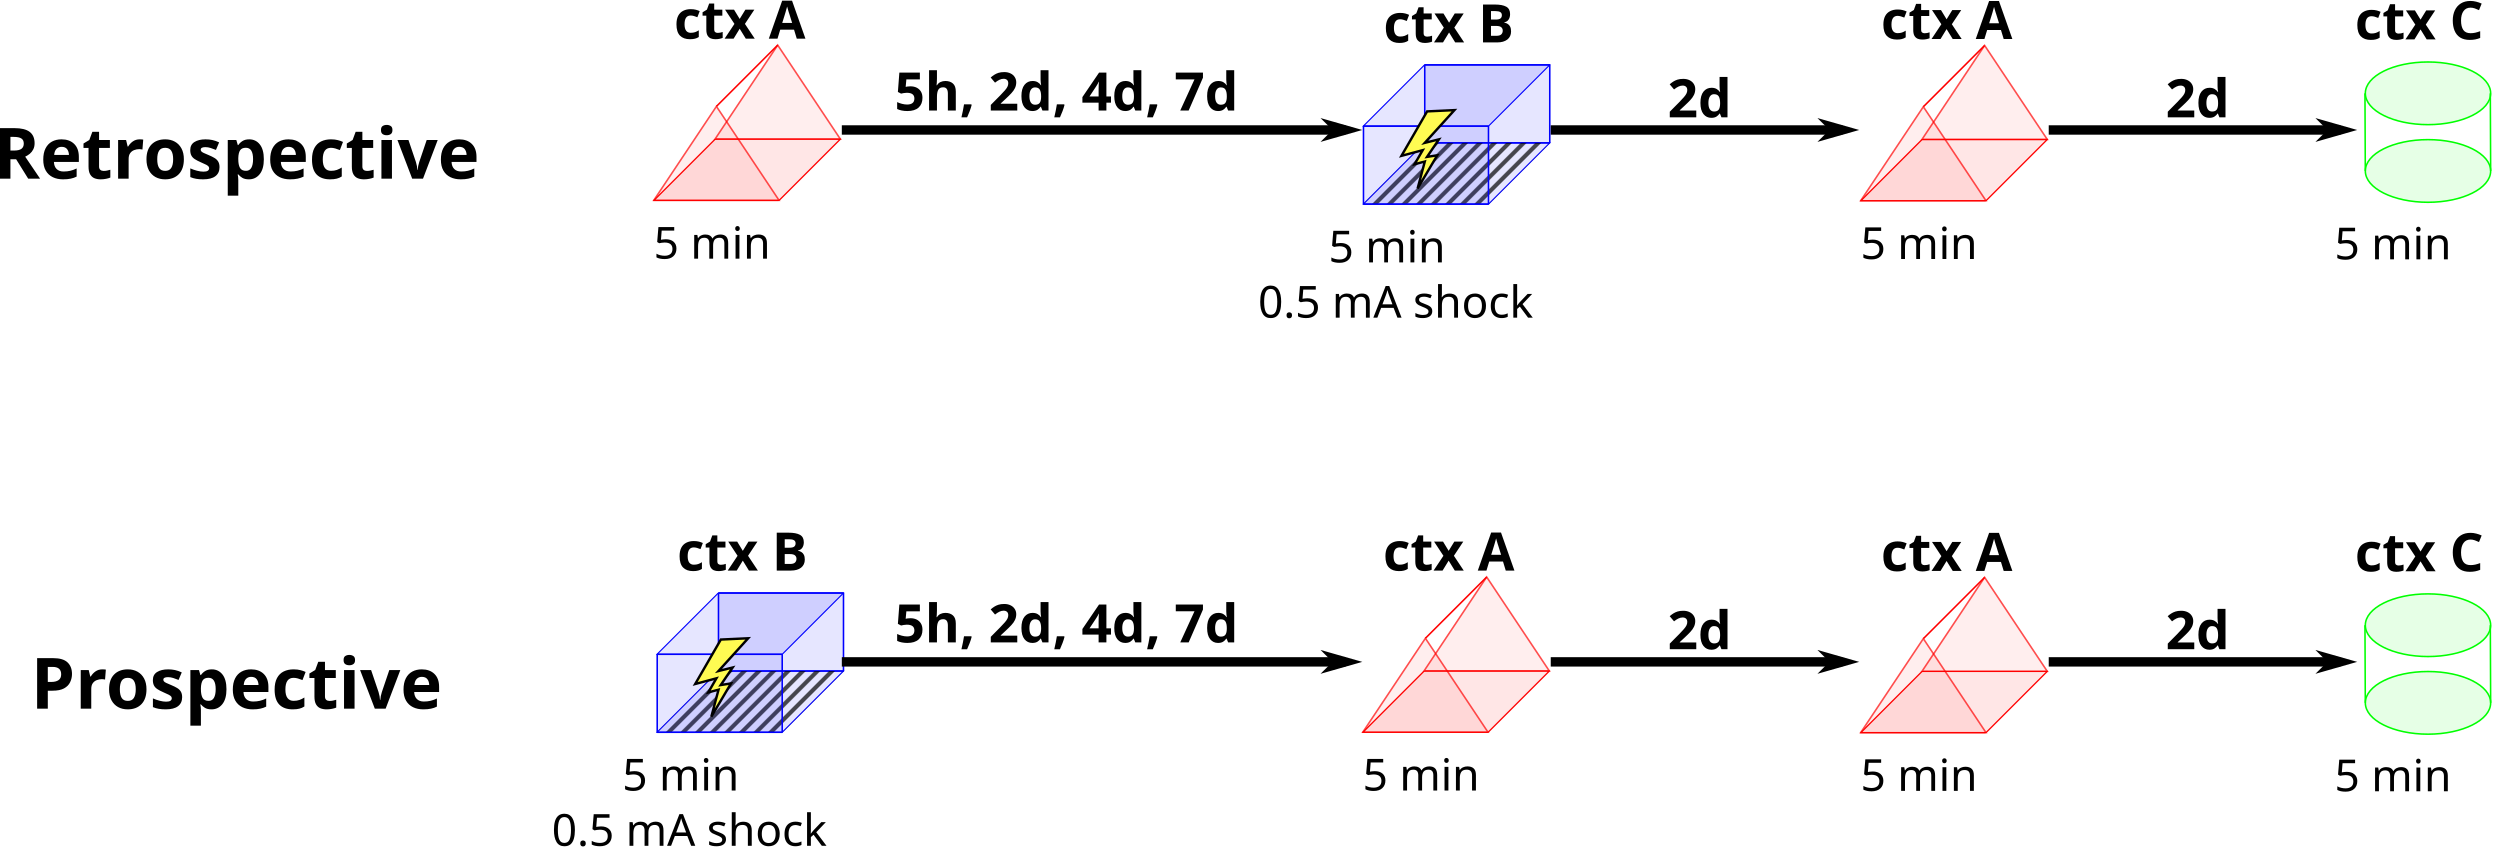
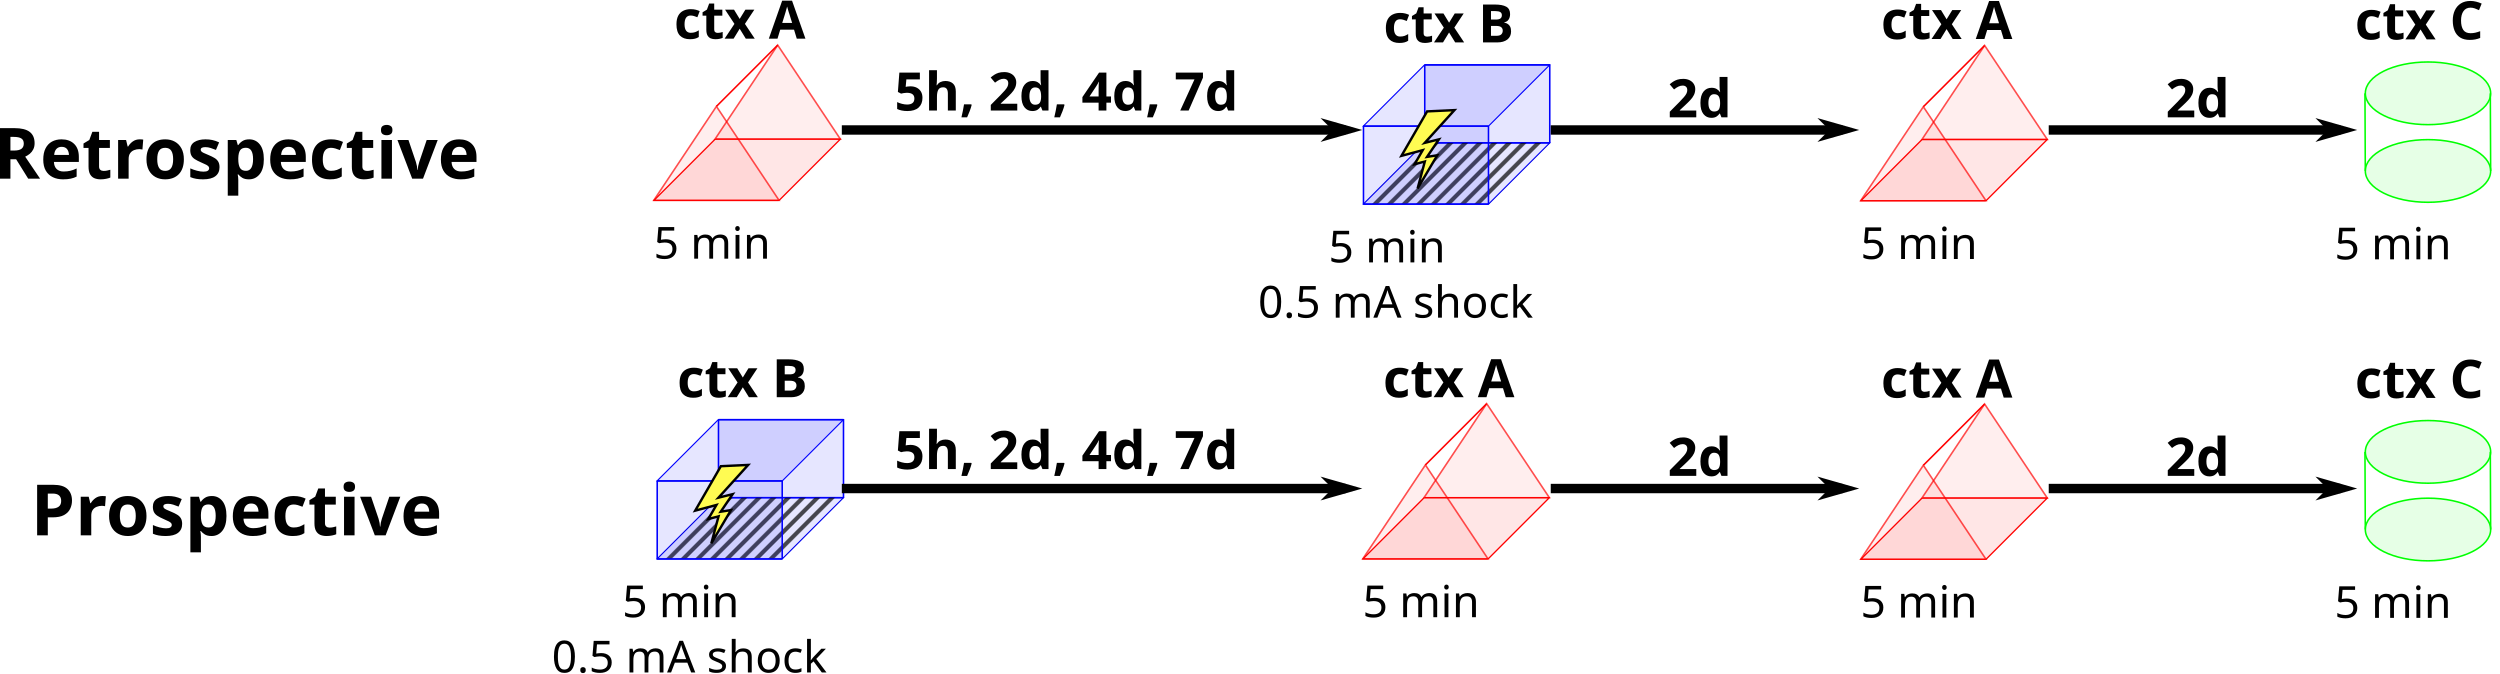
- <svg xmlns="http://www.w3.org/2000/svg" xmlns:xlink="http://www.w3.org/1999/xlink" width="797.898mm" height="270.144mm" viewBox="0 0 797.898 270.144" version="1.1" id="svg8">
+ <svg xmlns="http://www.w3.org/2000/svg" xmlns:xlink="http://www.w3.org/1999/xlink" width="797.898mm" height="214.82mm" viewBox="0 0 797.898 214.82" version="1.1" id="svg8">
  <defs id="defs2">
    <marker orient="auto" refY="0" refX="0" id="Arrow1Mstart" style="overflow:visible">
      <path id="path964" d="M 0,0 5,-5 -12.5,0 5,5 Z" style="fill:#000000;fill-opacity:1;fill-rule:evenodd;stroke:#000000;stroke-width:1pt;stroke-opacity:1" transform="matrix(0.4,0,0,0.4,4,0)" />
    </marker>
    <marker orient="auto" refY="0" refX="0" id="marker1272" style="overflow:visible">
      <path id="path1270" d="M 0,0 5,-5 -12.5,0 5,5 Z" style="fill:#000000;fill-opacity:1;fill-rule:evenodd;stroke:#000000;stroke-width:1pt;stroke-opacity:1" transform="matrix(0.8,0,0,0.8,10,0)" />
    </marker>
    <marker orient="auto" refY="0" refX="0" id="Arrow1Lstart" style="overflow:visible">
      <path id="path958" d="M 0,0 5,-5 -12.5,0 5,5 Z" style="fill:#000000;fill-opacity:1;fill-rule:evenodd;stroke:#000000;stroke-width:1pt;stroke-opacity:1" transform="matrix(0.8,0,0,0.8,10,0)" />
    </marker>
    <marker style="overflow:visible" id="marker1347" refX="0" refY="0" orient="auto">
      <path transform="matrix(-0.2,0,0,-0.2,-1.2,0)" style="fill:#000000;fill-opacity:1;fill-rule:evenodd;stroke:#000000;stroke-width:1pt;stroke-opacity:1" d="M 0,0 5,-5 -12.5,0 5,5 Z" id="path1345" />
    </marker>
    <marker style="overflow:visible" id="marker1229" refX="0" refY="0" orient="auto">
      <path transform="matrix(-0.2,0,0,-0.2,-1.2,0)" style="fill:#000000;fill-opacity:1;fill-rule:evenodd;stroke:#000000;stroke-width:1pt;stroke-opacity:1" d="M 0,0 5,-5 -12.5,0 5,5 Z" id="path1227" />
    </marker>
    <marker orient="auto" refY="0" refX="0" id="Arrow1Send" style="overflow:visible">
      <path id="path915" d="M 0,0 5,-5 -12.5,0 5,5 Z" style="fill:#000000;fill-opacity:1;fill-rule:evenodd;stroke:#000000;stroke-width:1pt;stroke-opacity:1" transform="matrix(-0.2,0,0,-0.2,-1.2,0)" />
    </marker>
    <pattern xlink:href="#Strips1_1.5" id="pattern2465" patternTransform="matrix(1.862076,0,0,-20.30377,-5.706836,0.8520714)" />
    <pattern xlink:href="#Strips1_1.5" id="pattern2475" patternTransform="matrix(4.559389,0.04276009,-0.2274716,24.25466,87.74412,56.50303)" />
    <pattern id="Strips1_1.5" patternTransform="translate(0,0) scale(10,10)" height="1" width="2.5" patternUnits="userSpaceOnUse">
      <rect id="rect1609" height="2" width="1" y="-0.5" x="0" style="fill:black;stroke:none" />
    </pattern>
    <linearGradient id="linearGradient2367">
      <stop style="stop-color:#000000;stop-opacity:1;" offset="0" id="stop2363" />
      <stop style="stop-color:#000000;stop-opacity:0;" offset="1" id="stop2365" />
    </linearGradient>
    <linearGradient xlink:href="#linearGradient2367" id="linearGradient2369" x1="23.224" y1="123.563" x2="76.069" y2="123.563" gradientUnits="userSpaceOnUse" />
    <pattern patternUnits="userSpaceOnUse" width="199.73" height="47.994" patternTransform="matrix(0.2645833,0,0,0.2645833,27.27951,140.9956)" id="pattern2407">
      <rect style="opacity:1;fill:#0000ff;fill-opacity:0.098;fill-rule:evenodd;stroke:#0000ff;stroke-width:1.976;stroke-linecap:round;stroke-linejoin:bevel;stroke-miterlimit:4;stroke-dasharray:none;stroke-dashoffset:0;stroke-opacity:1" id="use885" width="148.644" height="104.317" x="35.392" y="-37.17" transform="matrix(1,0,-0.7071068,0.7071068,0,0)">
        </rect>
    </pattern>
    <filter style="color-interpolation-filters:sRGB" id="filter1735" x="-0.003" width="1.006" y="-0.01" height="1.019">
      <feGaussianBlur stdDeviation="0.079" id="feGaussianBlur1737" />
    </filter>
    <marker orient="auto" refY="0" refX="0" id="Arrow1Mstart-6" style="overflow:visible">
      <path id="path964-2" d="M 0,0 5,-5 -12.5,0 5,5 Z" style="fill:#000000;fill-opacity:1;fill-rule:evenodd;stroke:#000000;stroke-width:1pt;stroke-opacity:1" transform="matrix(0.4,0,0,0.4,4,0)" />
    </marker>
    <marker orient="auto" refY="0" refX="0" id="Arrow1Send-9" style="overflow:visible">
      <path id="path915-1" d="M 0,0 5,-5 -12.5,0 5,5 Z" style="fill:#000000;fill-opacity:1;fill-rule:evenodd;stroke:#000000;stroke-width:1pt;stroke-opacity:1" transform="matrix(-0.2,0,0,-0.2,-1.2,0)" />
    </marker>
  </defs>
  <g id="layer1" style="display:none" transform="translate(-79.40366,42.62689)">
    <g id="g972" style="display:inline">
      <text id="text2528" y="73.899" x="100.351" style="font-style:normal;font-weight:normal;font-size:10.583px;font-family:sans-serif;fill:#000000;fill-opacity:1;stroke:none;stroke-width:0.265" xml:space="preserve">
        <tspan style="font-style:normal;font-variant:normal;font-weight:bold;font-stretch:normal;font-size:16.933px;font-family:sans-serif;-inkscape-font-specification:'sans-serif Bold';stroke-width:0.265" y="73.899" x="100.351" id="tspan2526">ctx B</tspan>
      </text>
      <text id="text2532" y="144.101" x="122.121" style="font-style:normal;font-weight:normal;font-size:10.583px;font-family:sans-serif;text-align:center;text-anchor:middle;fill:#000000;fill-opacity:1;stroke:none;stroke-width:0.265" xml:space="preserve">
        <tspan style="font-size:14.111px;text-align:center;text-anchor:middle;stroke-width:0.265" y="144.101" x="122.121" id="tspan2530">5 min</tspan>
      </text>
      <g transform="translate(0,-3.092318)" id="g2474">
        <use x="0" y="0" xlink:href="#rect69" id="use1715" width="100%" height="100%" transform="translate(19.55655,-19.55655)" />
        <use x="0" y="0" xlink:href="#rect69" id="use1717" width="100%" height="100%" transform="matrix(1.001417,0,-0.7855035,0.7855035,100.8312,27.58567)" />
        <use x="0" y="0" xlink:href="#rect69" id="use1719" width="100%" height="100%" transform="matrix(1.001417,0,-0.7855035,0.7855035,100.8312,2.688841)" />
        <rect y="103.71" x="93.973" height="24.897" width="39.897" id="use1721" style="opacity:0.697;fill:url(#pattern2465);fill-opacity:1;fill-rule:evenodd;stroke:none;stroke-width:0.5;stroke-linecap:round;stroke-linejoin:bevel;stroke-miterlimit:4;stroke-dasharray:none;stroke-dashoffset:0;stroke-opacity:1;filter:url(#filter1735)" transform="matrix(1.001417,0,-0.7855035,0.7855035,100.8312,27.58567)">
          </rect>
        <rect style="opacity:1;fill:#0000ff;fill-opacity:0.098;fill-rule:evenodd;stroke:#0000ff;stroke-width:0.5;stroke-linecap:round;stroke-linejoin:bevel;stroke-miterlimit:4;stroke-dasharray:none;stroke-dashoffset:0;stroke-opacity:1" id="rect69" width="39.897" height="24.897" x="93.973" y="103.71">
          </rect>
      </g>
    </g>
  </g>
  <g style="display:none" id="g928" transform="translate(-79.40366,42.62689)">
    <g id="g1009">
      <text xml:space="preserve" style="font-style:normal;font-weight:normal;font-size:10.583px;font-family:sans-serif;fill:#000000;fill-opacity:1;stroke:none;stroke-width:0.265" x="100.351" y="73.899" id="text906">
        <tspan id="tspan904" x="100.351" y="73.899" style="font-style:normal;font-variant:normal;font-weight:bold;font-stretch:normal;font-size:16.933px;font-family:sans-serif;-inkscape-font-specification:'sans-serif Bold';stroke-width:0.265">ctx N</tspan>
      </text>
      <text xml:space="preserve" style="font-style:normal;font-weight:normal;font-size:10.583px;font-family:sans-serif;text-align:center;text-anchor:middle;fill:#000000;fill-opacity:1;stroke:none;stroke-width:0.265" x="122.121" y="144.101" id="text910">
        <tspan id="tspan908" x="122.121" y="144.101" style="font-size:14.111px;text-align:center;text-anchor:middle;stroke-width:0.265">10 min</tspan>
      </text>
      <g transform="translate(9.750002)" id="g952">
        <path style="fill:#9a56a9;fill-opacity:0.098;stroke:#9a56a9;stroke-width:0.408;stroke-miterlimit:4;stroke-dasharray:none;stroke-opacity:1" id="path940" d="m 78.318,101.472 -21.917,0 10.958,-18.98 z" transform="matrix(1.643471,0,-0.425963,0.9134807,46.52681,32.88567)" />
        <use x="0" y="0" xlink:href="#path940" id="use942" width="100%" height="100%" transform="translate(-3.9703967e-7,-25.39682)" />
        <rect style="fill:#9a56a9;fill-opacity:0.098;stroke:#9a56a9;stroke-width:0.478;stroke-miterlimit:4;stroke-dasharray:none;stroke-opacity:1" id="rect944" width="36.703" height="24.932" x="95.57" y="100.593" />
        <path style="fill:#9a56a8;fill-opacity:1;stroke:#9a56a9;stroke-width:0.5;stroke-linecap:butt;stroke-linejoin:miter;stroke-miterlimit:4;stroke-dasharray:none;stroke-opacity:1" d="M 122.093,108.24 V 82.843" id="path946" />
      </g>
    </g>
  </g>
  <g style="display:none" id="g76" transform="translate(-79.40366,42.62689)">
    <g id="g1020">
      <text xml:space="preserve" style="font-style:normal;font-weight:normal;font-size:10.583px;font-family:sans-serif;fill:#000000;fill-opacity:1;stroke:none;stroke-width:0.265" x="100.351" y="73.899" id="text54">
        <tspan id="tspan894" x="100.351" y="73.899" style="font-style:normal;font-variant:normal;font-weight:bold;font-stretch:normal;font-size:16.933px;font-family:sans-serif;-inkscape-font-specification:'sans-serif Bold';stroke-width:0.265">ctx C</tspan>
      </text>
      <text xml:space="preserve" style="font-style:normal;font-weight:normal;font-size:10.583px;font-family:sans-serif;text-align:center;text-anchor:middle;fill:#000000;fill-opacity:1;stroke:none;stroke-width:0.265" x="122.121" y="144.101" id="text58">
        <tspan id="tspan56" x="122.121" y="144.101" style="font-size:14.111px;text-align:center;text-anchor:middle;stroke-width:0.265">5 min</tspan>
      </text>
      <g id="g902">
        <ellipse id="path78" cx="123.671" cy="115.894" style="fill:#00ff00;fill-opacity:0.098;stroke:#00ff00;stroke-width:0.5;stroke-miterlimit:4;stroke-dasharray:none;stroke-opacity:1" rx="20" ry="10" />
        <use x="0" y="0" xlink:href="#path78" id="use886" width="100%" height="100%" transform="translate(5.9224818e-6,-24.77933)" />
        <path style="fill:none;stroke:#00ff00;stroke-width:0.5;stroke-linecap:butt;stroke-linejoin:miter;stroke-miterlimit:4;stroke-dasharray:none;stroke-opacity:1" d="M 103.661,115.885 103.555,91.115" id="path890" />
        <use x="0" y="0" xlink:href="#path890" id="use892" width="100%" height="100%" transform="translate(40.00974)" />
      </g>
    </g>
  </g>
  <g style="display:none" id="g2790" transform="translate(-79.40366,42.62689)">
    <g id="g1032">
      <text xml:space="preserve" style="font-style:normal;font-weight:normal;font-size:10.583px;font-family:sans-serif;fill:#000000;fill-opacity:1;stroke:none;stroke-width:0.265" x="100.351" y="73.899" id="text2768">
        <tspan id="tspan2766" x="100.351" y="73.899" style="font-style:normal;font-variant:normal;font-weight:bold;font-stretch:normal;font-size:16.933px;font-family:sans-serif;-inkscape-font-specification:'sans-serif Bold';stroke-width:0.265">ctx A</tspan>
      </text>
      <text xml:space="preserve" style="font-style:normal;font-weight:normal;font-size:10.583px;font-family:sans-serif;text-align:center;text-anchor:middle;fill:#000000;fill-opacity:1;stroke:none;stroke-width:0.265" x="122.121" y="144.101" id="text2772">
        <tspan id="tspan2770" x="122.121" y="144.101" style="font-size:14.111px;text-align:center;text-anchor:middle;stroke-width:0.265">5 min</tspan>
      </text>
      <g id="g2814">
        <rect style="opacity:1;fill:#ff0000;fill-opacity:0.098;fill-rule:evenodd;stroke:#ff0000;stroke-width:0.595;stroke-linecap:round;stroke-linejoin:bevel;stroke-miterlimit:4;stroke-dasharray:none;stroke-dashoffset:0;stroke-opacity:1" id="use2776" width="39.953" height="27.657" x="219.43" y="149.847" transform="matrix(1,0,-0.7071068,0.7071068,0,0)">
          </rect>
        <path style="opacity:0.697;fill:#ff0000;fill-opacity:0.098;stroke:#ff0000;stroke-width:0.715;stroke-miterlimit:4;stroke-dasharray:none;stroke-opacity:1" id="path2799" d="m 70.812,106.352 -53.196,0 26.598,-46.069 z" transform="matrix(0.751936,0,0,0.6511957,80.62311,56.25817)" />
        <use x="0" y="0" xlink:href="#path2799" id="use2805" width="100%" height="100%" transform="translate(19.55655,-19.55655)" />
        <path style="fill:none;stroke:#ff0000;stroke-width:0.5;stroke-linecap:butt;stroke-linejoin:miter;stroke-miterlimit:4;stroke-dasharray:none;stroke-opacity:1" d="M 113.869,95.514 133.426,75.958" id="path2807" />
      </g>
    </g>
  </g>
  <g id="layer2" style="display:none" transform="translate(-79.40366,42.62689)">
    <path style="display:inline;fill:#fffb52;fill-opacity:1;stroke:#000000;stroke-width:0.774;stroke-linecap:butt;stroke-linejoin:miter;stroke-miterlimit:4;stroke-dasharray:none;stroke-opacity:1" d="m 112.575,99.234 -8.191,14.188 6.782,-1.817 -2.598,4.499 3.276,-0.878 -2.31,8.621 6.284,-10.608 -3.281,0.519 3.808,-5.603 -4.525,1.124 9.478,-10.454 z" id="path957" />
  </g>
  <g id="g1938-6" transform="translate(191.0504,143.5831)" style="display:none">
    <text id="text1614-1" y="58.567" x="563.941" style="font-style:normal;font-weight:normal;font-size:16.933px;font-family:sans-serif;fill:#000000;fill-opacity:1;stroke:none;stroke-width:0.265" xml:space="preserve">
      <tspan style="stroke-width:0.265" id="tspan1612-8" y="58.567" x="563.941">
        <tspan id="tspan1610-7" style="font-style:normal;font-variant:normal;font-weight:bold;font-stretch:normal;font-size:16.933px;font-family:sans-serif;-inkscape-font-specification:'sans-serif Bold';stroke-width:0.265" y="58.567" x="563.941">freezing</tspan>
      </tspan>
    </text>
    <text id="text1620-9" y="125.038" x="669.045" style="font-style:normal;font-weight:normal;font-size:10.583px;font-family:sans-serif;fill:#000000;fill-opacity:1;stroke:none;stroke-width:0.265" xml:space="preserve">
      <tspan style="text-align:center;text-anchor:middle;stroke-width:0.265" id="tspan1618-20" y="125.038" x="663.118">
        <tspan id="tspan1616-2" style="font-style:normal;font-variant:normal;font-weight:bold;font-stretch:normal;font-size:19.756px;font-family:sans-serif;-inkscape-font-specification:'sans-serif Bold';text-align:center;text-anchor:middle;stroke-width:0.265" y="125.038" x="663.118">B</tspan>
      </tspan>
    </text>
    <text id="text1620-3-3" y="125.298" x="703.936" style="font-style:normal;font-weight:normal;font-size:10.583px;font-family:sans-serif;fill:#000000;fill-opacity:1;stroke:none;stroke-width:0.265" xml:space="preserve">
      <tspan style="font-style:normal;font-variant:normal;font-weight:bold;font-stretch:normal;font-size:19.756px;font-family:sans-serif;-inkscape-font-specification:'sans-serif Bold';text-align:center;text-anchor:middle;stroke-width:0.265" id="tspan1618-6-7" y="125.298" x="703.936">C</tspan>
    </text>
    <text id="text1620-5-5" y="125.038" x="743.972" style="font-style:normal;font-weight:normal;font-size:10.583px;font-family:sans-serif;fill:#000000;fill-opacity:1;stroke:none;stroke-width:0.265" xml:space="preserve">
      <tspan style="font-style:normal;font-variant:normal;font-weight:bold;font-stretch:normal;font-size:19.756px;font-family:sans-serif;-inkscape-font-specification:'sans-serif Bold';text-align:center;text-anchor:middle;stroke-width:0.265" id="tspan1618-3-9" y="125.038" x="743.972">A</tspan>
      <tspan id="tspan1673-2" style="font-style:normal;font-variant:normal;font-weight:bold;font-stretch:normal;font-size:19.756px;font-family:sans-serif;-inkscape-font-specification:'sans-serif Bold';text-align:center;text-anchor:middle;stroke-width:0.265" y="149.732" x="743.972">2d</tspan>
    </text>
    <text id="text1620-6-2" y="125.038" x="784.761" style="font-style:normal;font-weight:normal;font-size:10.583px;font-family:sans-serif;fill:#000000;fill-opacity:1;stroke:none;stroke-width:0.265" xml:space="preserve">
      <tspan style="font-style:normal;font-variant:normal;font-weight:bold;font-stretch:normal;font-size:19.756px;font-family:sans-serif;-inkscape-font-specification:'sans-serif Bold';text-align:center;text-anchor:middle;stroke-width:0.265" id="tspan1618-2-8" y="125.038" x="784.761">A</tspan>
      <tspan id="tspan1675-9" style="font-style:normal;font-variant:normal;font-weight:bold;font-stretch:normal;font-size:19.756px;font-family:sans-serif;-inkscape-font-specification:'sans-serif Bold';text-align:center;text-anchor:middle;stroke-width:0.265" y="149.732" x="784.761">4d</tspan>
    </text>
    <text id="text1620-1-7" y="125.038" x="825.338" style="font-style:normal;font-weight:normal;font-size:10.583px;font-family:sans-serif;fill:#000000;fill-opacity:1;stroke:none;stroke-width:0.265" xml:space="preserve">
      <tspan style="font-style:normal;font-variant:normal;font-weight:bold;font-stretch:normal;font-size:19.756px;font-family:sans-serif;-inkscape-font-specification:'sans-serif Bold';text-align:center;text-anchor:middle;stroke-width:0.265" id="tspan1618-27-3" y="125.038" x="825.338">A</tspan>
      <tspan id="tspan1677-6" style="font-style:normal;font-variant:normal;font-weight:bold;font-stretch:normal;font-size:19.756px;font-family:sans-serif;-inkscape-font-specification:'sans-serif Bold';text-align:center;text-anchor:middle;stroke-width:0.265" y="149.732" x="825.338">7d</tspan>
    </text>
    <rect y="24.842" x="653.433" height="73.126" width="19.804" id="rect1679-1" style="fill:#7f7fff;fill-opacity:1;stroke-width:1.5;stroke-miterlimit:4;stroke-dasharray:none" />
    <rect y="87.912" x="693.889" height="10.055" width="19.804" id="rect1679-9-2" style="fill:#7fff7f;fill-opacity:1;stroke-width:1.5;stroke-miterlimit:4;stroke-dasharray:none" />
    <rect y="49.019" x="734.345" height="48.948" width="19.804" id="rect1679-3-9" style="fill:#ff8181;fill-opacity:1;stroke-width:1.5;stroke-miterlimit:4;stroke-dasharray:none" />
    <rect y="57.215" x="774.801" height="40.752" width="19.804" id="rect1679-3-6-3" style="fill:#ff8181;fill-opacity:1;stroke-width:1.5;stroke-miterlimit:4;stroke-dasharray:none" />
    <rect y="86.272" x="815.258" height="11.695" width="19.804" id="rect1679-3-0-1" style="fill:#ff8181;fill-opacity:1;stroke-width:1.5;stroke-miterlimit:4;stroke-dasharray:none" />
    <path id="path133-9" d="M 644.892,12.912 V 97.218 h 203.57" style="fill:none;stroke:#000000;stroke-width:1.5;stroke-linecap:butt;stroke-linejoin:miter;stroke-miterlimit:4;stroke-dasharray:none;stroke-opacity:1;marker-start:url(#Arrow1Mstart-6)" />
  </g>
  <g id="g1938" transform="translate(191.0504,-45.05196)" style="display:none">
    <text id="text1614" y="58.567" x="563.941" style="font-style:normal;font-weight:normal;font-size:16.933px;font-family:sans-serif;fill:#000000;fill-opacity:1;stroke:none;stroke-width:0.265" xml:space="preserve">
      <tspan style="stroke-width:0.265" id="tspan1612" y="58.567" x="563.941">
        <tspan id="tspan1610" style="font-style:normal;font-variant:normal;font-weight:bold;font-stretch:normal;font-size:16.933px;font-family:sans-serif;-inkscape-font-specification:'sans-serif Bold';stroke-width:0.265" y="58.567" x="563.941">freezing</tspan>
      </tspan>
    </text>
    <text id="text1620" y="125.038" x="669.045" style="font-style:normal;font-weight:normal;font-size:10.583px;font-family:sans-serif;fill:#000000;fill-opacity:1;stroke:none;stroke-width:0.265" xml:space="preserve">
      <tspan style="text-align:center;text-anchor:middle;stroke-width:0.265" id="tspan1618" y="125.038" x="663.118">
        <tspan id="tspan1616" style="font-style:normal;font-variant:normal;font-weight:bold;font-stretch:normal;font-size:19.756px;font-family:sans-serif;-inkscape-font-specification:'sans-serif Bold';text-align:center;text-anchor:middle;stroke-width:0.265" y="125.038" x="663.118">B</tspan>
      </tspan>
    </text>
    <text id="text1620-3" y="125.298" x="703.936" style="font-style:normal;font-weight:normal;font-size:10.583px;font-family:sans-serif;fill:#000000;fill-opacity:1;stroke:none;stroke-width:0.265" xml:space="preserve">
      <tspan style="font-style:normal;font-variant:normal;font-weight:bold;font-stretch:normal;font-size:19.756px;font-family:sans-serif;-inkscape-font-specification:'sans-serif Bold';text-align:center;text-anchor:middle;stroke-width:0.265" id="tspan1618-6" y="125.298" x="703.936">C</tspan>
    </text>
    <text id="text1620-5" y="125.038" x="743.972" style="font-style:normal;font-weight:normal;font-size:10.583px;font-family:sans-serif;fill:#000000;fill-opacity:1;stroke:none;stroke-width:0.265" xml:space="preserve">
      <tspan style="font-style:normal;font-variant:normal;font-weight:bold;font-stretch:normal;font-size:19.756px;font-family:sans-serif;-inkscape-font-specification:'sans-serif Bold';text-align:center;text-anchor:middle;stroke-width:0.265" id="tspan1618-3" y="125.038" x="743.972">A</tspan>
      <tspan id="tspan1673" style="font-style:normal;font-variant:normal;font-weight:bold;font-stretch:normal;font-size:19.756px;font-family:sans-serif;-inkscape-font-specification:'sans-serif Bold';text-align:center;text-anchor:middle;stroke-width:0.265" y="149.732" x="743.972">2d</tspan>
    </text>
    <text id="text1620-6" y="125.038" x="784.761" style="font-style:normal;font-weight:normal;font-size:10.583px;font-family:sans-serif;fill:#000000;fill-opacity:1;stroke:none;stroke-width:0.265" xml:space="preserve">
      <tspan style="font-style:normal;font-variant:normal;font-weight:bold;font-stretch:normal;font-size:19.756px;font-family:sans-serif;-inkscape-font-specification:'sans-serif Bold';text-align:center;text-anchor:middle;stroke-width:0.265" id="tspan1618-2" y="125.038" x="784.761">A</tspan>
      <tspan id="tspan1675" style="font-style:normal;font-variant:normal;font-weight:bold;font-stretch:normal;font-size:19.756px;font-family:sans-serif;-inkscape-font-specification:'sans-serif Bold';text-align:center;text-anchor:middle;stroke-width:0.265" y="149.732" x="784.761">4d</tspan>
    </text>
    <text id="text1620-1" y="125.038" x="825.338" style="font-style:normal;font-weight:normal;font-size:10.583px;font-family:sans-serif;fill:#000000;fill-opacity:1;stroke:none;stroke-width:0.265" xml:space="preserve">
      <tspan style="font-style:normal;font-variant:normal;font-weight:bold;font-stretch:normal;font-size:19.756px;font-family:sans-serif;-inkscape-font-specification:'sans-serif Bold';text-align:center;text-anchor:middle;stroke-width:0.265" id="tspan1618-27" y="125.038" x="825.338">A</tspan>
      <tspan id="tspan1677" style="font-style:normal;font-variant:normal;font-weight:bold;font-stretch:normal;font-size:19.756px;font-family:sans-serif;-inkscape-font-specification:'sans-serif Bold';text-align:center;text-anchor:middle;stroke-width:0.265" y="149.732" x="825.338">7d</tspan>
    </text>
    <rect y="24.842" x="653.433" height="73.126" width="19.804" id="rect1679" style="fill:#7f7fff;fill-opacity:1;stroke-width:1.5;stroke-miterlimit:4;stroke-dasharray:none" />
    <rect y="87.912" x="693.889" height="10.055" width="19.804" id="rect1679-9" style="fill:#7fff7f;fill-opacity:1;stroke-width:1.5;stroke-miterlimit:4;stroke-dasharray:none" />
    <rect y="40.059" x="734.345" height="57.909" width="19.804" id="rect1679-3" style="fill:#ff8181;fill-opacity:1;stroke-width:1.5;stroke-miterlimit:4;stroke-dasharray:none" />
    <rect y="83.449" x="774.801" height="14.519" width="19.804" id="rect1679-3-6" style="fill:#ff8181;fill-opacity:1;stroke-width:1.5;stroke-miterlimit:4;stroke-dasharray:none" />
    <rect y="86.272" x="815.258" height="11.695" width="19.804" id="rect1679-3-0" style="fill:#ff8181;fill-opacity:1;stroke-width:1.5;stroke-miterlimit:4;stroke-dasharray:none" />
    <path id="path133" d="M 644.892,12.912 V 97.218 h 203.57" style="fill:none;stroke:#000000;stroke-width:1.5;stroke-linecap:butt;stroke-linejoin:miter;stroke-miterlimit:4;stroke-dasharray:none;stroke-opacity:1;marker-start:url(#Arrow1Mstart)" />
  </g>
  <text xml:space="preserve" style="font-style:normal;font-weight:normal;font-size:10.583px;font-family:sans-serif;display:none;fill:#000000;fill-opacity:1;stroke:none;stroke-width:0.265" x="85.463" y="229.796" id="text2122">
    <tspan x="85.463" y="229.796" id="tspan2120" style="stroke-width:0.265">
      <tspan x="85.463" y="229.796" style="font-style:normal;font-variant:normal;font-weight:bold;font-stretch:normal;font-size:22.578px;font-family:sans-serif;-inkscape-font-specification:'sans-serif Bold';text-align:center;text-anchor:middle;stroke-width:0.265" id="tspan2118">High shock</tspan>
    </tspan>
  </text>
  <text xml:space="preserve" style="font-style:normal;font-weight:normal;font-size:10.583px;font-family:sans-serif;display:none;fill:#000000;fill-opacity:1;stroke:none;stroke-width:0.265" x="89.564" y="40.078" id="text2128">
    <tspan x="89.564" y="40.078" id="tspan2126" style="stroke-width:0.265">
      <tspan x="89.564" y="40.078" style="font-style:normal;font-variant:normal;font-weight:bold;font-stretch:normal;font-size:22.578px;font-family:sans-serif;-inkscape-font-specification:'sans-serif Bold';text-align:center;text-anchor:middle;stroke-width:0.265" id="tspan2124">Low shock</tspan>
    </tspan>
  </text>
-   <g id="g3634" transform="translate(-3.896698,-35.09589)">
+   <g id="g3634" transform="translate(-3.8967,-35.09589)">
    <g transform="translate(50.34902,48.91755)" id="g1530">
      <g id="g1491" transform="translate(5.730149)" style="display:none">
        <use transform="translate(62.60052,106.8177)" height="100%" width="100%" id="use1041" xlink:href="#g1032" y="0" x="0" />
        <g transform="translate(77.49293,26.78534)" id="g1421">
          <g transform="translate(211.5172,80.14401)" id="use1052" style="display:inline;opacity:1">
            <text id="text157" y="73.899" x="100.351" style="font-style:normal;font-weight:normal;font-size:10.583px;font-family:sans-serif;fill:#000000;fill-opacity:1;stroke:none;stroke-width:0.265" xml:space="preserve">
              <tspan style="font-style:normal;font-variant:normal;font-weight:bold;font-stretch:normal;font-size:16.933px;font-family:sans-serif;-inkscape-font-specification:'sans-serif Bold';stroke-width:0.265" y="73.899" x="100.351" id="tspan155">ctx B</tspan>
            </text>
            <text id="text161" y="144.101" x="122.121" style="font-style:normal;font-weight:normal;font-size:10.583px;font-family:sans-serif;text-align:center;text-anchor:middle;fill:#000000;fill-opacity:1;stroke:none;stroke-width:0.265" xml:space="preserve">
              <tspan style="font-size:14.111px;text-align:center;text-anchor:middle;stroke-width:0.265" y="144.101" x="122.121" id="tspan159">5 min</tspan>
              <tspan id="tspan181" style="font-size:14.111px;text-align:center;text-anchor:middle;stroke-width:0.265" y="161.74" x="122.121">1.5 mA shock</tspan>
            </text>
            <g transform="translate(0,-3.092318)" id="g177">
              <use x="0" y="0" xlink:href="#rect69" id="use163" width="100%" height="100%" transform="translate(19.55655,-19.55655)" />
              <use x="0" y="0" xlink:href="#rect69" id="use165" width="100%" height="100%" transform="matrix(1.001417,0,-0.7855035,0.7855035,100.8312,27.58567)" />
              <use x="0" y="0" xlink:href="#rect69" id="use167" width="100%" height="100%" transform="matrix(1.001417,0,-0.7855035,0.7855035,100.8312,2.688841)" />
              <rect y="103.71" x="93.973" height="24.897" width="39.897" id="rect171" style="opacity:0.697;fill:url(#pattern2465);fill-opacity:1;fill-rule:evenodd;stroke:none;stroke-width:0.5;stroke-linecap:round;stroke-linejoin:bevel;stroke-miterlimit:4;stroke-dasharray:none;stroke-dashoffset:0;stroke-opacity:1;filter:url(#filter1735)" transform="matrix(1.001417,0,-0.7855035,0.7855035,100.8312,27.58567)">
                </rect>
              <rect style="opacity:1;fill:#0000ff;fill-opacity:0.098;fill-rule:evenodd;stroke:#0000ff;stroke-width:0.5;stroke-linecap:round;stroke-linejoin:bevel;stroke-miterlimit:4;stroke-dasharray:none;stroke-dashoffset:0;stroke-opacity:1" id="rect175" width="39.897" height="24.897" x="93.973" y="103.71">
                </rect>
            </g>
          </g>
          <path style="display:inline;opacity:1;fill:#ffa552;fill-opacity:1;stroke:#000000;stroke-width:1.285;stroke-linecap:butt;stroke-linejoin:miter;stroke-miterlimit:4;stroke-dasharray:none;stroke-opacity:1" d="m 334.612,163.789 -13.593,23.544 11.254,-3.015 -4.311,7.466 5.436,-1.457 -3.833,14.307 10.428,-17.604 -5.444,0.861 6.32,-9.298 -7.509,1.864 15.728,-17.349 z" id="use1059" />
        </g>
        <use height="100%" width="100%" transform="translate(-11.4603,188.6351)" id="use1448" xlink:href="#g1213" y="0" x="0" />
        <use transform="translate(-11.4603,189.7182)" height="100%" width="100%" id="use186" xlink:href="#use1444" y="0" x="0" />
      </g>
      <g id="g1479" transform="translate(-5.730147)">
        <use transform="translate(74.06081,-75.37636)" height="100%" width="100%" id="use1038" xlink:href="#g1032" y="0" x="0" />
        <g transform="translate(79.30468,23.57428)" id="g1417">
          <g transform="translate(221.1657,-97.75588)" id="use1050" style="display:inline;opacity:1">
            <text id="text129" y="73.899" x="100.351" style="font-style:normal;font-weight:normal;font-size:10.583px;font-family:sans-serif;fill:#000000;fill-opacity:1;stroke:none;stroke-width:0.265" xml:space="preserve">
              <tspan style="font-style:normal;font-variant:normal;font-weight:bold;font-stretch:normal;font-size:16.933px;font-family:sans-serif;-inkscape-font-specification:'sans-serif Bold';stroke-width:0.265" y="73.899" x="100.351" id="tspan127">ctx B</tspan>
            </text>
            <text id="text133" y="144.101" x="122.121" style="font-style:normal;font-weight:normal;font-size:10.583px;font-family:sans-serif;text-align:center;text-anchor:middle;fill:#000000;fill-opacity:1;stroke:none;stroke-width:0.265" xml:space="preserve">
              <tspan style="font-size:14.111px;text-align:center;text-anchor:middle;stroke-width:0.265" y="144.101" x="122.121" id="tspan131">5 min</tspan>
              <tspan id="tspan153" style="font-size:14.111px;text-align:center;text-anchor:middle;stroke-width:0.265" y="161.74" x="122.121">0.5 mA shock</tspan>
            </text>
            <g transform="translate(0,-3.092318)" id="g149">
              <use x="0" y="0" xlink:href="#rect69" id="use135" width="100%" height="100%" transform="translate(19.55655,-19.55655)" />
              <use x="0" y="0" xlink:href="#rect69" id="use137" width="100%" height="100%" transform="matrix(1.001417,0,-0.7855035,0.7855035,100.8312,27.58567)" />
              <use x="0" y="0" xlink:href="#rect69" id="use139" width="100%" height="100%" transform="matrix(1.001417,0,-0.7855035,0.7855035,100.8312,2.688841)" />
              <rect y="103.71" x="93.973" height="24.897" width="39.897" id="rect143" style="opacity:0.697;fill:url(#pattern2465);fill-opacity:1;fill-rule:evenodd;stroke:none;stroke-width:0.5;stroke-linecap:round;stroke-linejoin:bevel;stroke-miterlimit:4;stroke-dasharray:none;stroke-dashoffset:0;stroke-opacity:1;filter:url(#filter1735)" transform="matrix(1.001417,0,-0.7855035,0.7855035,100.8312,27.58567)">
                </rect>
              <rect style="opacity:1;fill:#0000ff;fill-opacity:0.098;fill-rule:evenodd;stroke:#0000ff;stroke-width:0.5;stroke-linecap:round;stroke-linejoin:bevel;stroke-miterlimit:4;stroke-dasharray:none;stroke-dashoffset:0;stroke-opacity:1" id="rect147" width="39.897" height="24.897" x="93.973" y="103.71">
                </rect>
            </g>
          </g>
          <use x="0" y="0" xlink:href="#path957" id="use1056" width="100%" height="100%" transform="translate(222.8745,-101.0763)" style="display:inline" />
        </g>
        <g transform="translate(558.4126,14.66298)" id="g1213">
          <path style="fill:none;stroke:#000000;stroke-width:3;stroke-linecap:butt;stroke-linejoin:miter;stroke-miterlimit:4;stroke-dasharray:none;stroke-opacity:1;marker-end:url(#Arrow1Send)" d="m -104.199,13 h 93.094" id="path1180" />
          <text id="text1567" y="8.951" x="-66.88" style="font-style:normal;font-variant:normal;font-weight:bold;font-stretch:normal;font-size:16.933px;line-height:1.25;font-family:sans-serif;-inkscape-font-specification:'sans-serif Bold';letter-spacing:0px;word-spacing:0px;fill:#000000;fill-opacity:1;stroke:none;stroke-width:0.265" xml:space="preserve">
            <tspan style="stroke-width:0.265" id="tspan1565" y="8.951" x="-66.88">
              <tspan style="stroke-width:0.265" id="tspan1563" y="8.951" x="-66.88">2d</tspan>
            </tspan>
          </text>
        </g>
        <g style="opacity:1" id="use1444" transform="translate(332.1511,14.66298)">
          <path id="path176" d="M -104.199,13 H 56.562" style="fill:none;stroke:#000000;stroke-width:3;stroke-linecap:butt;stroke-linejoin:miter;stroke-miterlimit:4;stroke-dasharray:none;stroke-opacity:1;marker-end:url(#Arrow1Send)" />
          <text xml:space="preserve" style="font-style:normal;font-variant:normal;font-weight:bold;font-stretch:normal;font-size:16.933px;line-height:1.25;font-family:sans-serif;-inkscape-font-specification:'sans-serif Bold';letter-spacing:0px;word-spacing:0px;fill:#000000;fill-opacity:1;stroke:none;stroke-width:0.265" x="-87.369" y="6.785" id="text182">
            <tspan x="-87.369" y="6.785" id="tspan180" style="stroke-width:0.265">5h, 2d, 4d, 7d</tspan>
          </text>
        </g>
      </g>
    </g>
    <text id="text3577" y="78.912" x="597.173" style="font-style:normal;font-weight:normal;font-size:10.583px;font-family:sans-serif;display:none;fill:#000000;fill-opacity:1;stroke:none;stroke-width:0.265" xml:space="preserve">
      <tspan style="font-style:normal;font-variant:normal;font-weight:bold;font-stretch:normal;font-size:22.578px;font-family:sans-serif;-inkscape-font-specification:'sans-serif Bold';stroke-width:0.265" y="78.912" x="597.173" id="tspan3575">Testing</tspan>
    </text>
    <use height="100%" width="100%" transform="translate(-1.0000034e-7,185.8912)" id="use3579" xlink:href="#text3577" y="0" x="0" style="display:none" />
  </g>
-   <g id="use3636" style="opacity:1" transform="translate(6.215502,130.3498)">
+   <g id="use3636" style="opacity:1" transform="translate(6.2155,75.02563)">
    <g id="g3732" transform="translate(50.34902,48.91755)">
      <g transform="translate(5.730149)" id="g3676" style="display:none">
        <use x="0" y="0" xlink:href="#g1032" id="use3638" width="100%" height="100%" transform="translate(289.2049,106.8177)" />
        <g id="g3670" transform="translate(-158.2254,26.78534)">
          <g style="display:inline;opacity:1" id="g3666" transform="translate(211.5172,80.14401)">
            <text xml:space="preserve" style="font-style:normal;font-weight:normal;font-size:10.583px;font-family:sans-serif;fill:#000000;fill-opacity:1;stroke:none;stroke-width:0.265" x="100.351" y="73.899" id="text3642">
              <tspan id="tspan3640" x="100.351" y="73.899" style="font-style:normal;font-variant:normal;font-weight:bold;font-stretch:normal;font-size:16.933px;font-family:sans-serif;-inkscape-font-specification:'sans-serif Bold';stroke-width:0.265">ctx B</tspan>
            </text>
            <text xml:space="preserve" style="font-style:normal;font-weight:normal;font-size:10.583px;font-family:sans-serif;text-align:center;text-anchor:middle;fill:#000000;fill-opacity:1;stroke:none;stroke-width:0.265" x="122.121" y="144.101" id="text3648">
              <tspan id="tspan3644" x="122.121" y="144.101" style="font-size:14.111px;text-align:center;text-anchor:middle;stroke-width:0.265">5 min</tspan>
              <tspan x="122.121" y="161.74" style="font-size:14.111px;text-align:center;text-anchor:middle;stroke-width:0.265" id="tspan3646">1.5 mA shock</tspan>
            </text>
            <g id="g3664" transform="translate(0,-3.092318)">
              <use transform="translate(19.55655,-19.55655)" height="100%" width="100%" id="use3650" xlink:href="#rect69" y="0" x="0" />
              <use transform="matrix(1.001417,0,-0.7855035,0.7855035,100.8312,27.58567)" height="100%" width="100%" id="use3652" xlink:href="#rect69" y="0" x="0" />
              <use transform="matrix(1.001417,0,-0.7855035,0.7855035,100.8312,2.688841)" height="100%" width="100%" id="use3654" xlink:href="#rect69" y="0" x="0" />
              <rect transform="matrix(1.001417,0,-0.7855035,0.7855035,100.8312,27.58567)" style="opacity:0.697;fill:url(#pattern2465);fill-opacity:1;fill-rule:evenodd;stroke:none;stroke-width:0.5;stroke-linecap:round;stroke-linejoin:bevel;stroke-miterlimit:4;stroke-dasharray:none;stroke-dashoffset:0;stroke-opacity:1;filter:url(#filter1735)" id="rect3658" width="39.897" height="24.897" x="93.973" y="103.71">
                </rect>
              <rect y="103.71" x="93.973" height="24.897" width="39.897" id="rect3662" style="opacity:1;fill:#0000ff;fill-opacity:0.098;fill-rule:evenodd;stroke:#0000ff;stroke-width:0.5;stroke-linecap:round;stroke-linejoin:bevel;stroke-miterlimit:4;stroke-dasharray:none;stroke-dashoffset:0;stroke-opacity:1">
                </rect>
            </g>
          </g>
          <path id="path3668" d="m 334.612,163.789 -13.593,23.544 11.254,-3.015 -4.311,7.466 5.436,-1.457 -3.833,14.307 10.428,-17.604 -5.444,0.861 6.32,-9.298 -7.509,1.864 15.728,-17.349 z" style="display:inline;opacity:1;fill:#ffa552;fill-opacity:1;stroke:#000000;stroke-width:1.285;stroke-linecap:butt;stroke-linejoin:miter;stroke-miterlimit:4;stroke-dasharray:none;stroke-opacity:1" />
        </g>
        <use x="0" y="0" xlink:href="#g1213" id="use3672" transform="translate(-11.4603,188.6351)" width="100%" height="100%" />
        <use x="0" y="0" xlink:href="#use1444" id="use3674" width="100%" height="100%" transform="translate(-11.4603,189.7182)" />
      </g>
      <g transform="translate(-15.84235,4.313364)" id="g3730">
        <use x="0" y="0" xlink:href="#g1032" id="use3678" width="100%" height="100%" transform="translate(300.3368,-75.37637)" />
        <g id="g3710" transform="translate(-146.1079,22.37951)">
          <g style="display:inline;opacity:1" id="g3706" transform="translate(221.1657,-97.75588)">
            <text xml:space="preserve" style="font-style:normal;font-weight:normal;font-size:10.583px;font-family:sans-serif;fill:#000000;fill-opacity:1;stroke:none;stroke-width:0.265" x="100.351" y="73.899" id="text3682">
              <tspan id="tspan3680" x="100.351" y="73.899" style="font-style:normal;font-variant:normal;font-weight:bold;font-stretch:normal;font-size:16.933px;font-family:sans-serif;-inkscape-font-specification:'sans-serif Bold';stroke-width:0.265">ctx B</tspan>
            </text>
            <text xml:space="preserve" style="font-style:normal;font-weight:normal;font-size:10.583px;font-family:sans-serif;text-align:center;text-anchor:middle;fill:#000000;fill-opacity:1;stroke:none;stroke-width:0.265" x="122.121" y="144.101" id="text3688">
              <tspan id="tspan3684" x="122.121" y="144.101" style="font-size:14.111px;text-align:center;text-anchor:middle;stroke-width:0.265">5 min</tspan>
              <tspan x="122.121" y="161.74" style="font-size:14.111px;text-align:center;text-anchor:middle;stroke-width:0.265" id="tspan3686">0.5 mA shock</tspan>
            </text>
            <g id="g3704" transform="translate(0,-3.092318)">
              <use transform="translate(19.55655,-19.55655)" height="100%" width="100%" id="use3690" xlink:href="#rect69" y="0" x="0" />
              <use transform="matrix(1.001417,0,-0.7855035,0.7855035,100.8312,27.58567)" height="100%" width="100%" id="use3692" xlink:href="#rect69" y="0" x="0" />
              <use transform="matrix(1.001417,0,-0.7855035,0.7855035,100.8312,2.688841)" height="100%" width="100%" id="use3694" xlink:href="#rect69" y="0" x="0" />
              <rect transform="matrix(1.001417,0,-0.7855035,0.7855035,100.8312,27.58567)" style="opacity:0.697;fill:url(#pattern2465);fill-opacity:1;fill-rule:evenodd;stroke:none;stroke-width:0.5;stroke-linecap:round;stroke-linejoin:bevel;stroke-miterlimit:4;stroke-dasharray:none;stroke-dashoffset:0;stroke-opacity:1;filter:url(#filter1735)" id="rect3698" width="39.897" height="24.897" x="93.973" y="103.71">
                </rect>
              <rect y="103.71" x="93.973" height="24.897" width="39.897" id="rect3702" style="opacity:1;fill:#0000ff;fill-opacity:0.098;fill-rule:evenodd;stroke:#0000ff;stroke-width:0.5;stroke-linecap:round;stroke-linejoin:bevel;stroke-miterlimit:4;stroke-dasharray:none;stroke-dashoffset:0;stroke-opacity:1">
                </rect>
            </g>
          </g>
          <use style="display:inline" transform="translate(222.8745,-101.0763)" height="100%" width="100%" id="use3708" xlink:href="#path957" y="0" x="0" />
        </g>
        <g id="g3720" transform="translate(558.4126,14.66298)">
          <path id="path3712" d="m -104.199,13 h 93.094" style="fill:none;stroke:#000000;stroke-width:3;stroke-linecap:butt;stroke-linejoin:miter;stroke-miterlimit:4;stroke-dasharray:none;stroke-opacity:1;marker-end:url(#Arrow1Send)" />
          <text xml:space="preserve" style="font-style:normal;font-variant:normal;font-weight:bold;font-stretch:normal;font-size:16.933px;line-height:1.25;font-family:sans-serif;-inkscape-font-specification:'sans-serif Bold';letter-spacing:0px;word-spacing:0px;fill:#000000;fill-opacity:1;stroke:none;stroke-width:0.265" x="-66.88" y="8.951" id="text3718">
            <tspan x="-66.88" y="8.951" id="tspan3716" style="stroke-width:0.265">
              <tspan x="-66.88" y="8.951" id="tspan3714" style="stroke-width:0.265">2d</tspan>
            </tspan>
          </text>
        </g>
        <g transform="translate(332.1511,14.66298)" id="g3728" style="opacity:1">
          <path style="fill:none;stroke:#000000;stroke-width:3;stroke-linecap:butt;stroke-linejoin:miter;stroke-miterlimit:4;stroke-dasharray:none;stroke-opacity:1;marker-end:url(#Arrow1Send)" d="M -104.199,13 H 56.562" id="path3722" />
          <text id="text3726" y="6.785" x="-87.369" style="font-style:normal;font-variant:normal;font-weight:bold;font-stretch:normal;font-size:16.933px;line-height:1.25;font-family:sans-serif;-inkscape-font-specification:'sans-serif Bold';letter-spacing:0px;word-spacing:0px;fill:#000000;fill-opacity:1;stroke:none;stroke-width:0.265" xml:space="preserve">
            <tspan style="stroke-width:0.265" id="tspan3724" y="6.785" x="-87.369">5h, 2d, 4d, 7d</tspan>
          </text>
        </g>
      </g>
    </g>
    <text xml:space="preserve" style="font-style:normal;font-weight:normal;font-size:10.583px;font-family:sans-serif;display:none;fill:#000000;fill-opacity:1;stroke:none;stroke-width:0.265" x="597.173" y="78.912" id="text3736">
      <tspan id="tspan3734" x="597.173" y="78.912" style="font-style:normal;font-variant:normal;font-weight:bold;font-stretch:normal;font-size:22.578px;font-family:sans-serif;-inkscape-font-specification:'sans-serif Bold';stroke-width:0.265">Testing</tspan>
    </text>
    <use x="0" y="0" xlink:href="#text3577" id="use3738" transform="translate(-1.0000034e-7,185.8912)" width="100%" height="100%" style="display:none" />
  </g>
  <text xml:space="preserve" style="font-style:normal;font-weight:normal;font-size:10.583px;font-family:sans-serif;fill:#000000;fill-opacity:1;stroke:none;stroke-width:0.265" x="86.475" y="57.018" id="text2128-3">
    <tspan x="86.475" y="57.018" id="tspan2126-6" style="stroke-width:0.265">
      <tspan x="86.475" y="57.018" style="font-style:normal;font-variant:normal;font-weight:bold;font-stretch:normal;font-size:22.578px;font-family:sans-serif;-inkscape-font-specification:'sans-serif Bold';text-align:center;text-anchor:middle;stroke-width:0.265" id="tspan2124-7">Retrospective</tspan>
    </tspan>
  </text>
-   <text xml:space="preserve" style="font-style:normal;font-weight:normal;font-size:10.583px;font-family:sans-serif;fill:#000000;fill-opacity:1;stroke:none;stroke-width:0.265" x="86.475" y="226.18" id="text2128-3-5">
-     <tspan x="86.475" y="226.18" id="tspan2126-6-3" style="stroke-width:0.265">
-       <tspan x="86.475" y="226.18" style="font-style:normal;font-variant:normal;font-weight:bold;font-stretch:normal;font-size:22.578px;font-family:sans-serif;-inkscape-font-specification:'sans-serif Bold';text-align:center;text-anchor:middle;stroke-width:0.265" id="tspan2124-7-5">Prospective</tspan>
+   <text xml:space="preserve" style="font-style:normal;font-weight:normal;font-size:10.583px;font-family:sans-serif;fill:#000000;fill-opacity:1;stroke:none;stroke-width:0.265" x="86.475" y="170.856" id="text2128-3-5">
+     <tspan x="86.475" y="170.856" id="tspan2126-6-3" style="stroke-width:0.265">
+       <tspan x="86.475" y="170.856" style="font-style:normal;font-variant:normal;font-weight:bold;font-stretch:normal;font-size:22.578px;font-family:sans-serif;-inkscape-font-specification:'sans-serif Bold';text-align:center;text-anchor:middle;stroke-width:0.265" id="tspan2124-7-5">Prospective</tspan>
    </tspan>
  </text>
  <g id="g3928" transform="translate(184.7919,-97.1948)">
    <text xml:space="preserve" style="font-style:normal;font-weight:normal;font-size:10.583px;font-family:sans-serif;display:none;fill:#000000;fill-opacity:1;stroke:none;stroke-width:0.265" x="301.029" y="470.963" id="text3577-6">
      <tspan id="tspan3575-2" x="301.029" y="470.963" style="font-style:normal;font-variant:normal;font-weight:bold;font-stretch:normal;font-size:22.578px;font-family:sans-serif;-inkscape-font-specification:'sans-serif Bold';stroke-width:0.265">Testing</tspan>
    </text>
    <g transform="translate(-166.6332,-430.5334)" id="g3914">
      <use x="0" y="0" xlink:href="#g972" id="use3804" width="100%" height="100%" transform="translate(640.566,466.2851)" style="display:none" />
      <g transform="translate(739.9136,556.2129)" id="g1213-2">
        <path style="fill:none;stroke:#000000;stroke-width:3;stroke-linecap:butt;stroke-linejoin:miter;stroke-miterlimit:4;stroke-dasharray:none;stroke-opacity:1;marker-end:url(#Arrow1Send-9)" d="m -104.199,13 h 93.094" id="path1180-7" />
        <text id="text1567-0" y="8.951" x="-66.88" style="font-style:normal;font-variant:normal;font-weight:bold;font-stretch:normal;font-size:16.933px;line-height:1.25;font-family:sans-serif;-inkscape-font-specification:'sans-serif Bold';letter-spacing:0px;word-spacing:0px;fill:#000000;fill-opacity:1;stroke:none;stroke-width:0.265" xml:space="preserve">
          <tspan style="stroke-width:0.265" id="tspan1565-9" y="8.951" x="-66.88">
            <tspan style="stroke-width:0.265" id="tspan1563-3" y="8.951" x="-66.88">2d</tspan>
          </tspan>
        </text>
      </g>
      <use x="0" y="0" xlink:href="#g1020" id="use3809" width="100%" height="100%" transform="translate(633.0869,466.3968)" />
      <use x="0" y="0" xlink:href="#g1032" id="use3812" width="100%" height="100%" transform="translate(481.8233,466.2851)" />
      <use x="0" y="0" xlink:href="#g1213-2" id="use3903" transform="translate(158.9375)" width="100%" height="100%" style="display:none" />
    </g>
-     <use x="0" y="0" xlink:href="#g3914" id="use1116" width="100%" height="100%" transform="translate(-1.5452377e-6,169.7591)" />
+     <use x="0" y="0" xlink:href="#g3914" id="use1116" width="100%" height="100%" transform="translate(-1.5452377e-6,114.4349)" />
  </g>
</svg>
